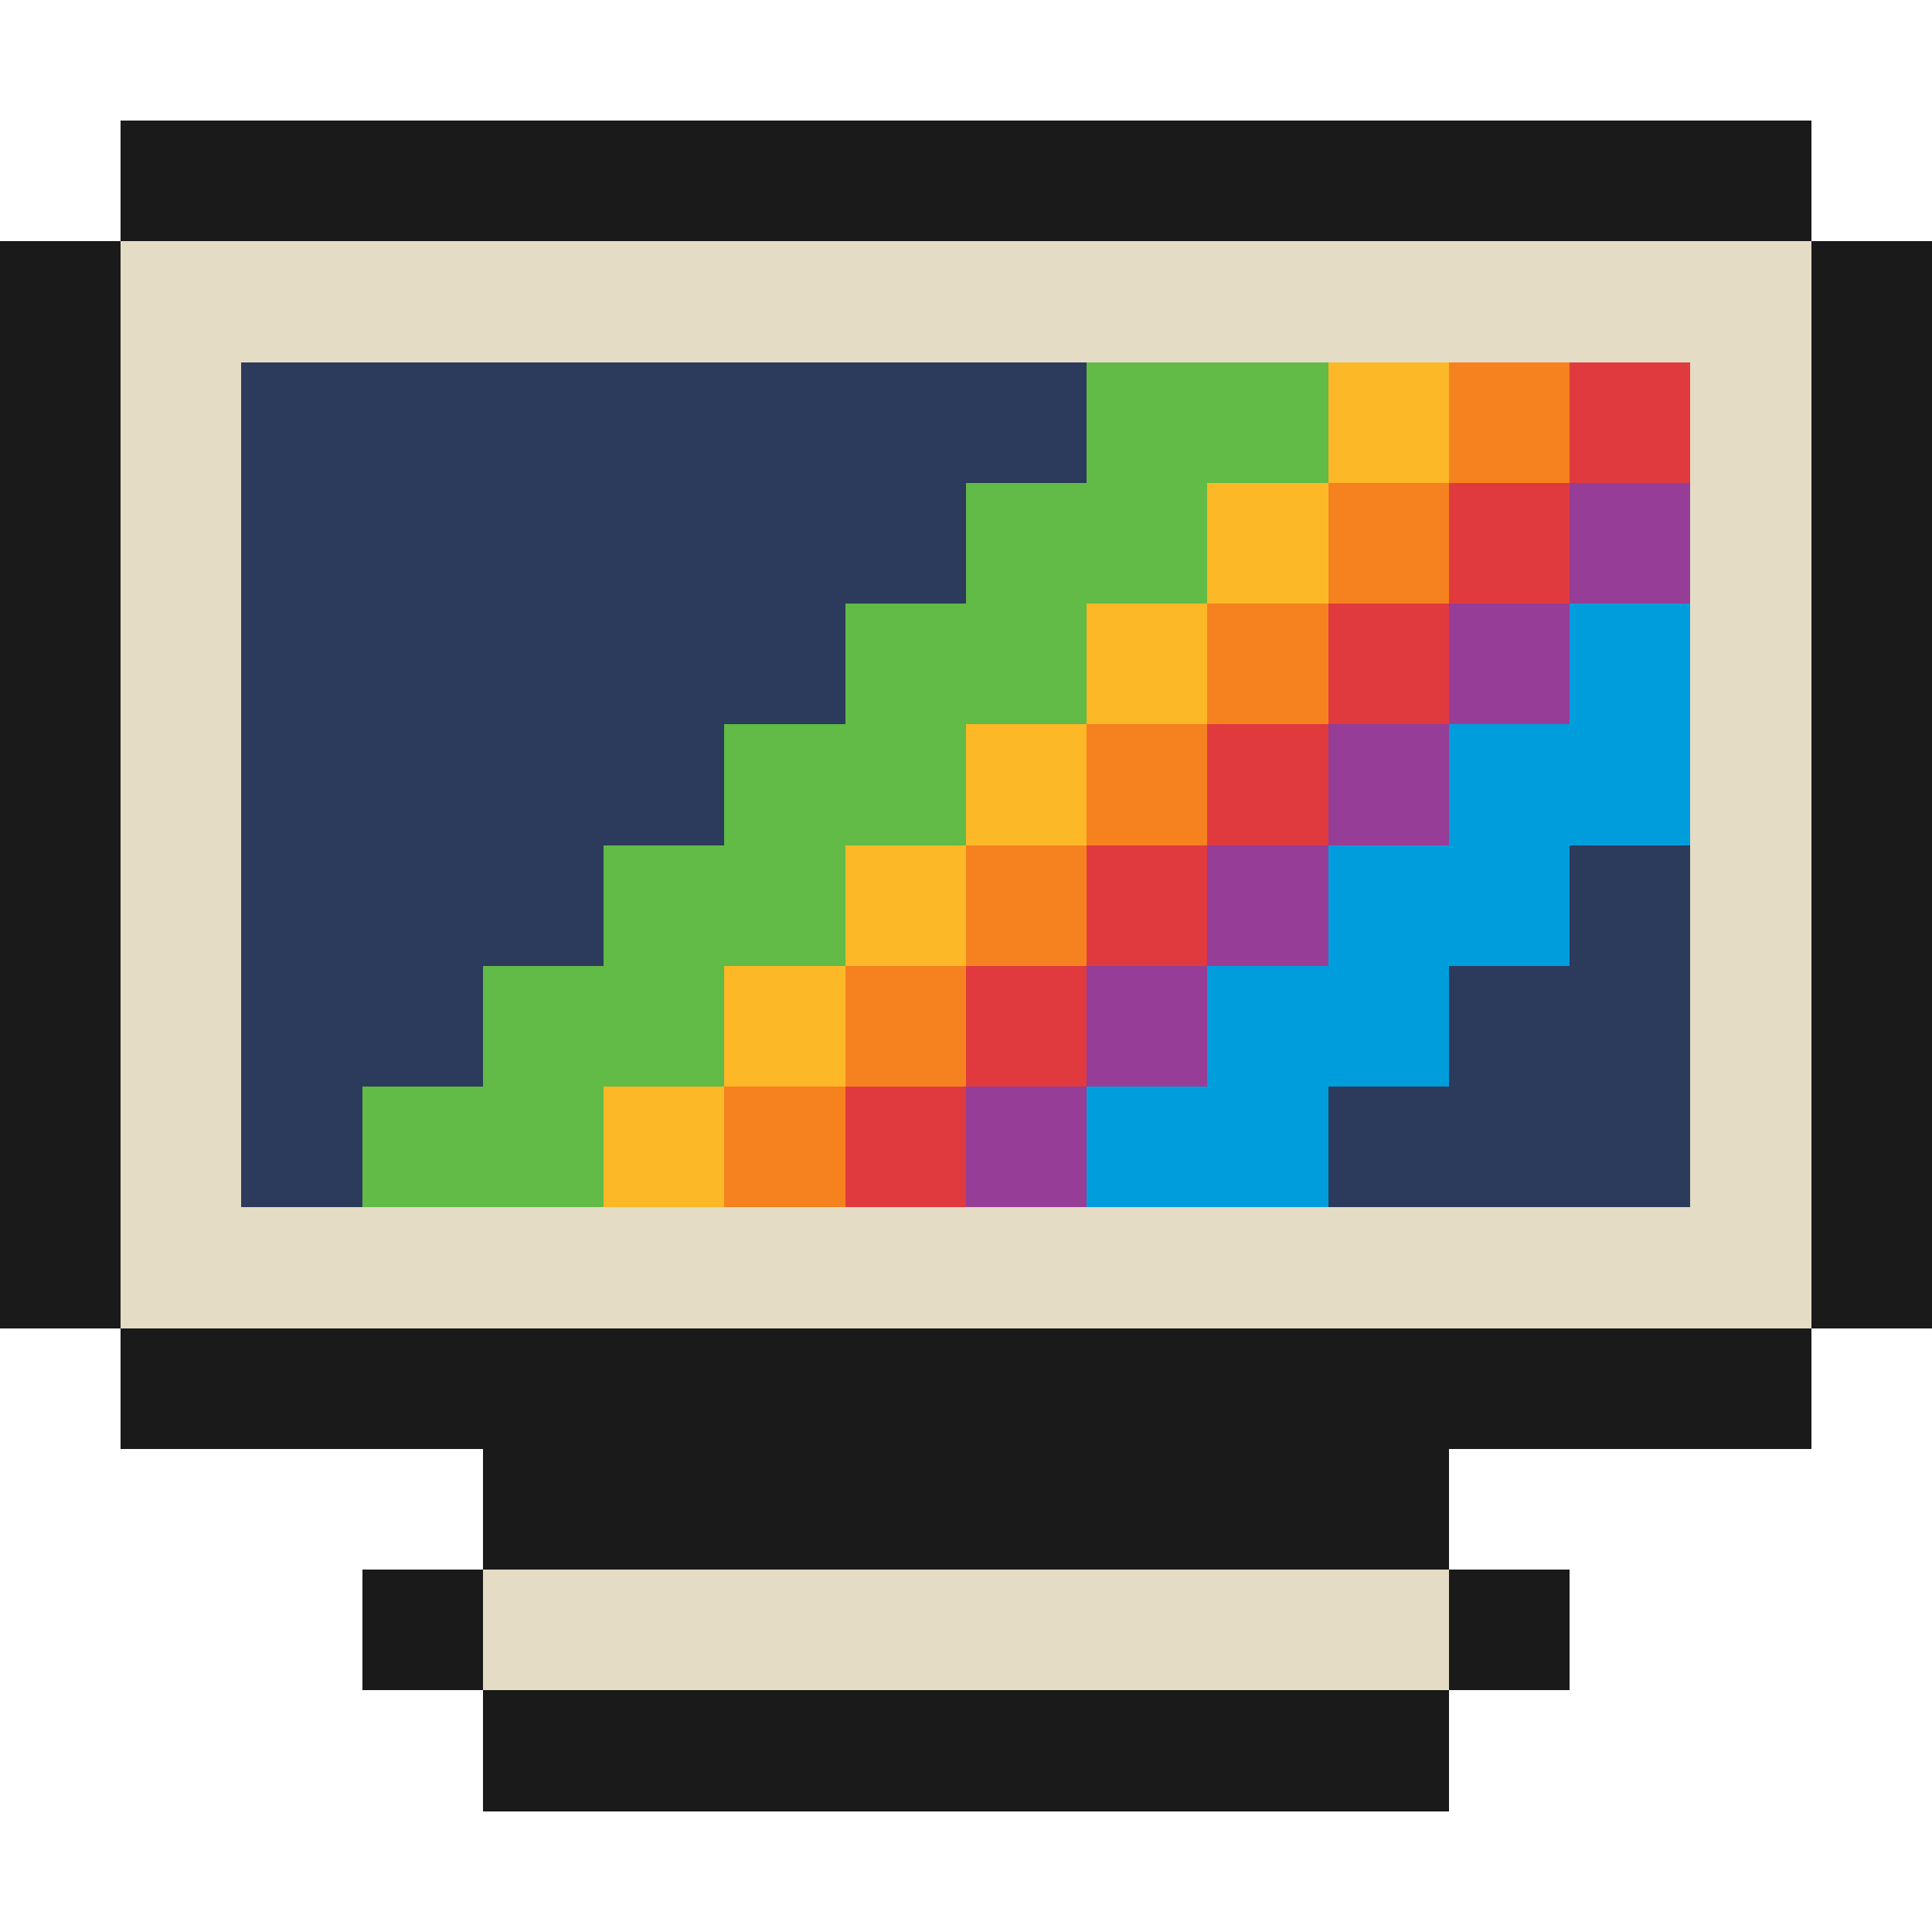
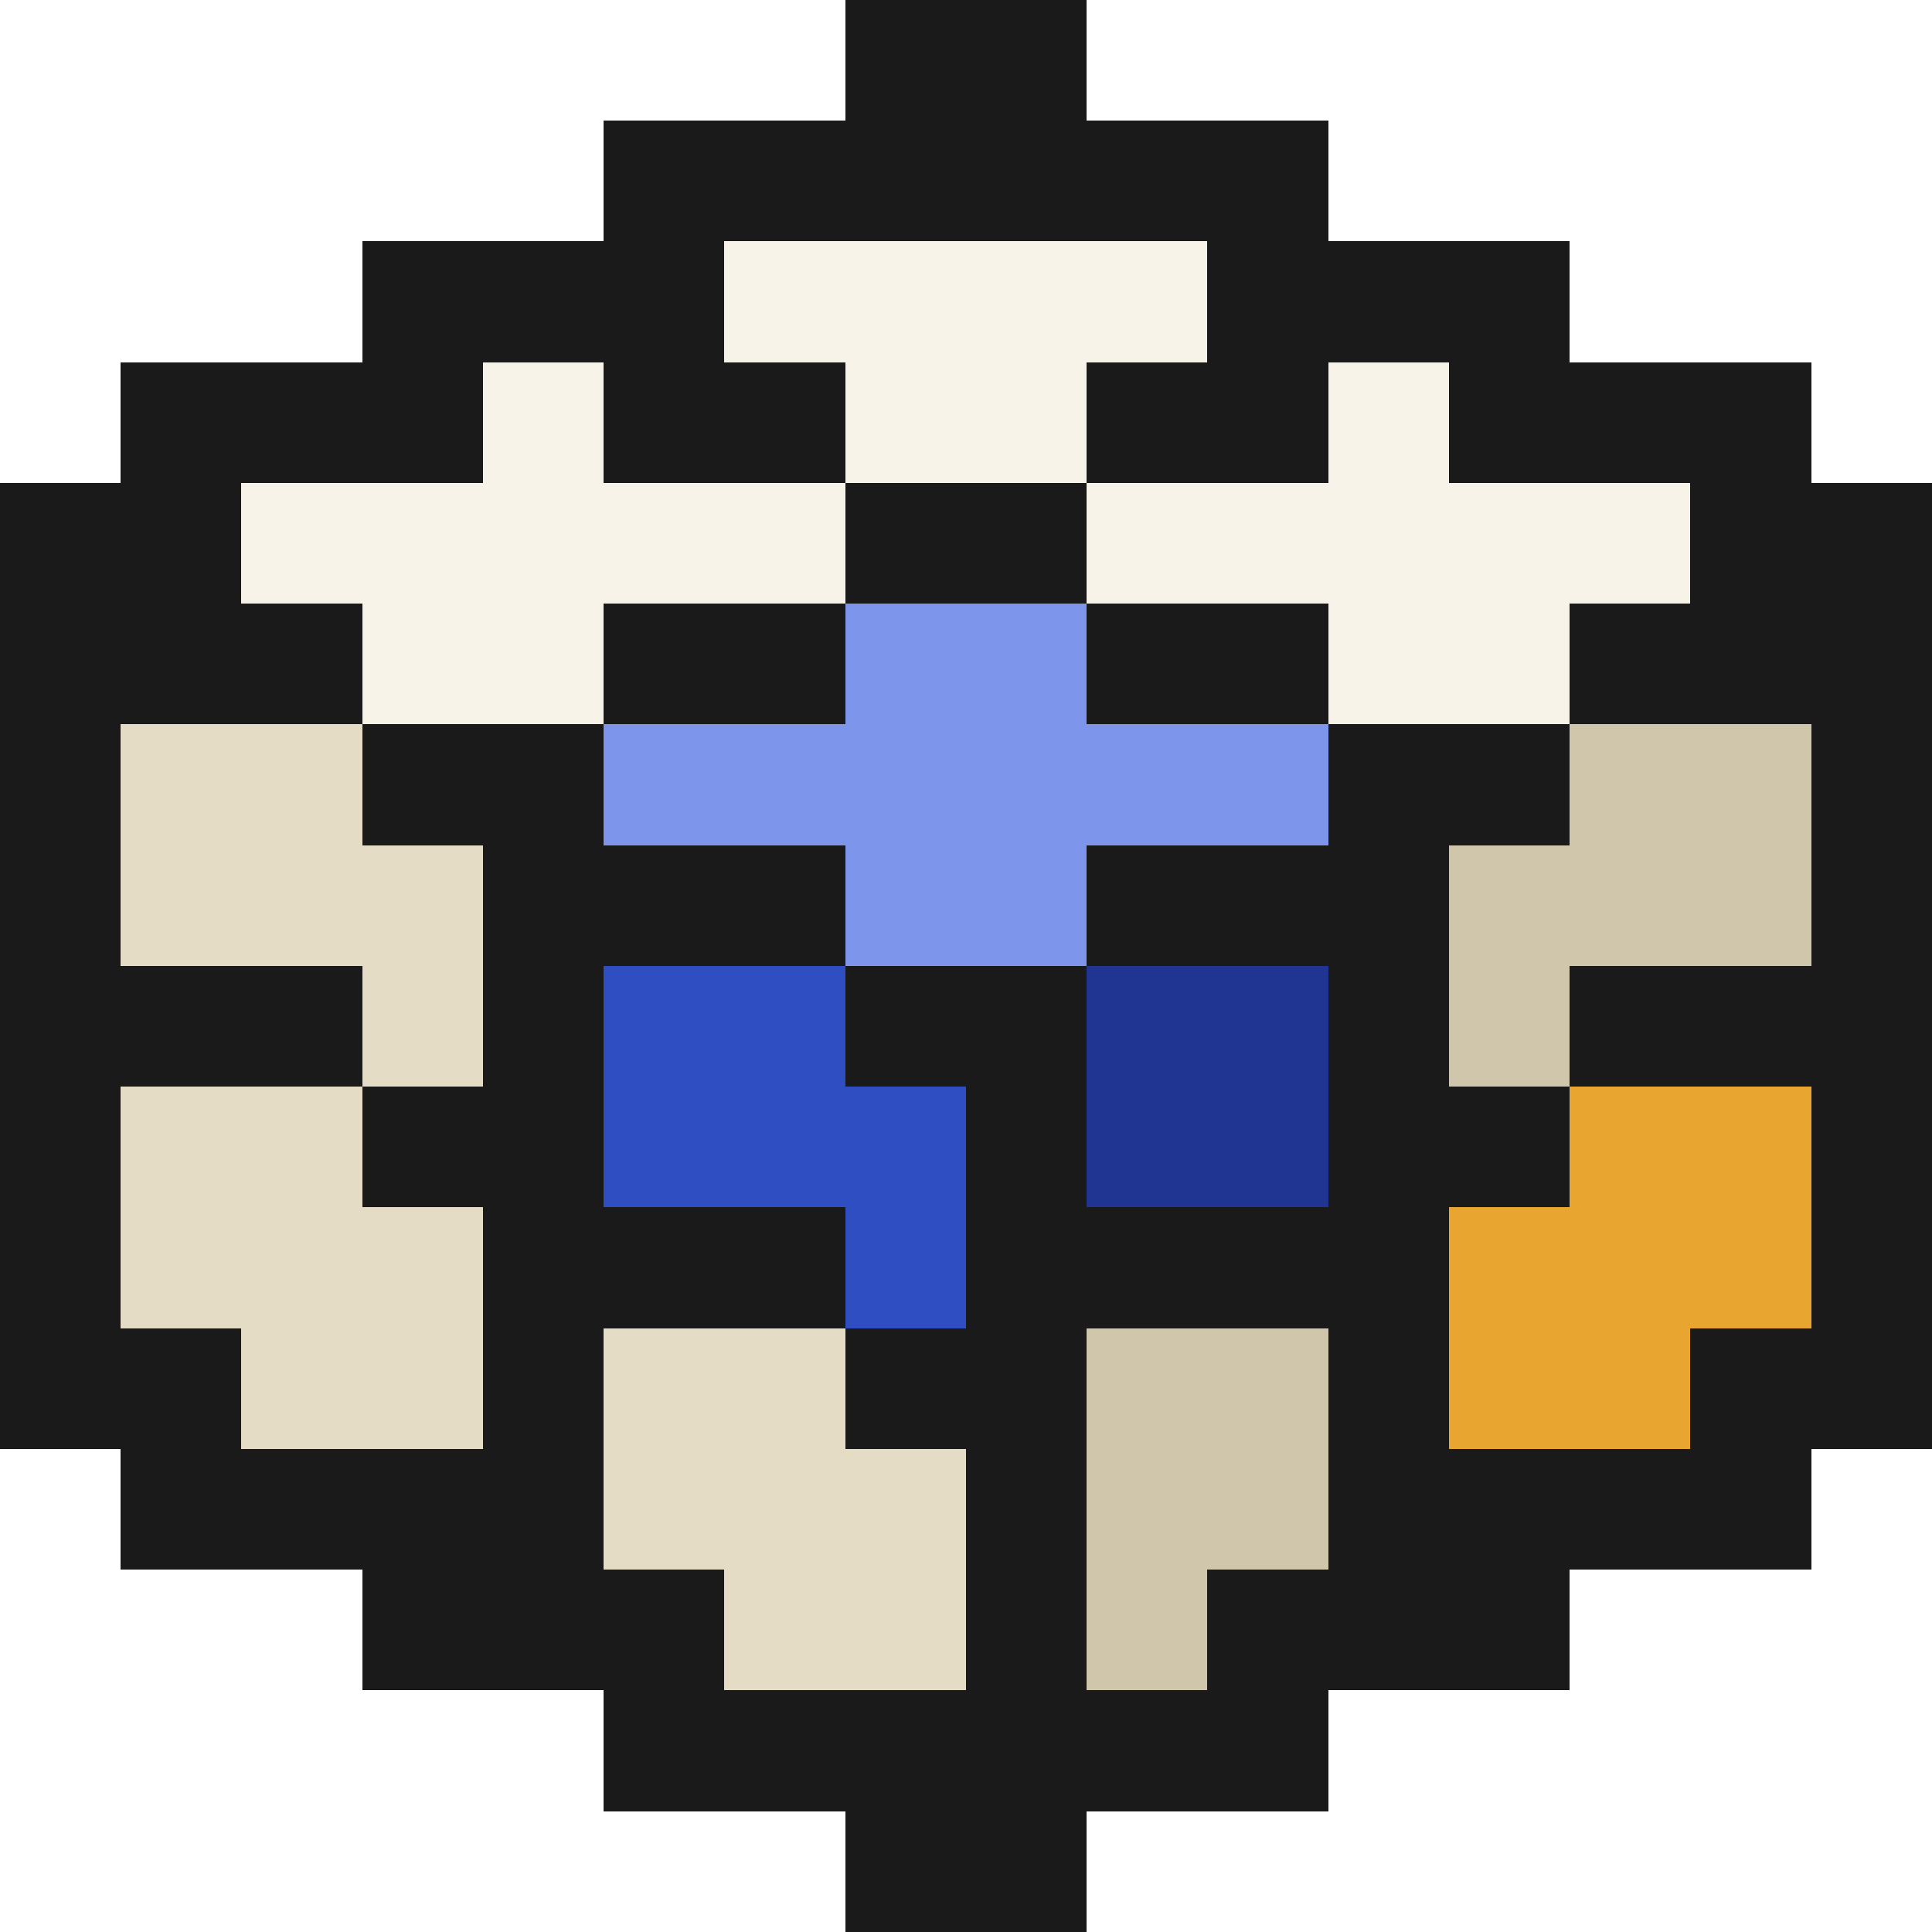
<svg xmlns="http://www.w3.org/2000/svg" width="16" height="16" viewBox="0 0 16 16" shape-rendering="crispEdges">
-   <rect x="1" y="1" width="1" height="1" fill="#1A1A1A" />
-   <rect x="2" y="1" width="1" height="1" fill="#1A1A1A" />
-   <rect x="3" y="1" width="1" height="1" fill="#1A1A1A" />
-   <rect x="4" y="1" width="1" height="1" fill="#1A1A1A" />
+   <rect x="7" y="0" width="1" height="1" fill="#1A1A1A" />
+   <rect x="8" y="0" width="1" height="1" fill="#1A1A1A" />
  <rect x="5" y="1" width="1" height="1" fill="#1A1A1A" />
  <rect x="6" y="1" width="1" height="1" fill="#1A1A1A" />
  <rect x="7" y="1" width="1" height="1" fill="#1A1A1A" />
  <rect x="8" y="1" width="1" height="1" fill="#1A1A1A" />
  <rect x="9" y="1" width="1" height="1" fill="#1A1A1A" />
  <rect x="10" y="1" width="1" height="1" fill="#1A1A1A" />
-   <rect x="11" y="1" width="1" height="1" fill="#1A1A1A" />
-   <rect x="12" y="1" width="1" height="1" fill="#1A1A1A" />
-   <rect x="13" y="1" width="1" height="1" fill="#1A1A1A" />
-   <rect x="14" y="1" width="1" height="1" fill="#1A1A1A" />
-   <rect x="0" y="2" width="1" height="1" fill="#1A1A1A" />
-   <rect x="1" y="2" width="1" height="1" fill="#E4DCC4" />
-   <rect x="2" y="2" width="1" height="1" fill="#E4DCC4" />
-   <rect x="3" y="2" width="1" height="1" fill="#E4DCC4" />
-   <rect x="4" y="2" width="1" height="1" fill="#E4DCC4" />
-   <rect x="5" y="2" width="1" height="1" fill="#E4DCC4" />
-   <rect x="6" y="2" width="1" height="1" fill="#E4DCC4" />
-   <rect x="7" y="2" width="1" height="1" fill="#E4DCC4" />
-   <rect x="8" y="2" width="1" height="1" fill="#E4DCC4" />
-   <rect x="9" y="2" width="1" height="1" fill="#E4DCC4" />
-   <rect x="10" y="2" width="1" height="1" fill="#E4DCC4" />
-   <rect x="11" y="2" width="1" height="1" fill="#E4DCC4" />
-   <rect x="12" y="2" width="1" height="1" fill="#E4DCC4" />
-   <rect x="13" y="2" width="1" height="1" fill="#E4DCC4" />
-   <rect x="14" y="2" width="1" height="1" fill="#E4DCC4" />
-   <rect x="15" y="2" width="1" height="1" fill="#1A1A1A" />
-   <rect x="0" y="3" width="1" height="1" fill="#1A1A1A" />
-   <rect x="1" y="3" width="1" height="1" fill="#E4DCC4" />
-   <rect x="2" y="3" width="1" height="1" fill="#2C3A5C" />
-   <rect x="3" y="3" width="1" height="1" fill="#2C3A5C" />
-   <rect x="4" y="3" width="1" height="1" fill="#2C3A5C" />
-   <rect x="5" y="3" width="1" height="1" fill="#2C3A5C" />
-   <rect x="6" y="3" width="1" height="1" fill="#2C3A5C" />
-   <rect x="7" y="3" width="1" height="1" fill="#2C3A5C" />
-   <rect x="8" y="3" width="1" height="1" fill="#2C3A5C" />
-   <rect x="9" y="3" width="1" height="1" fill="#61BB46" />
-   <rect x="10" y="3" width="1" height="1" fill="#61BB46" />
-   <rect x="11" y="3" width="1" height="1" fill="#FDB827" />
-   <rect x="12" y="3" width="1" height="1" fill="#F5821F" />
-   <rect x="13" y="3" width="1" height="1" fill="#E03A3E" />
-   <rect x="14" y="3" width="1" height="1" fill="#E4DCC4" />
-   <rect x="15" y="3" width="1" height="1" fill="#1A1A1A" />
+   <rect x="3" y="2" width="1" height="1" fill="#1A1A1A" />
+   <rect x="4" y="2" width="1" height="1" fill="#1A1A1A" />
+   <rect x="5" y="2" width="1" height="1" fill="#1A1A1A" />
+   <rect x="6" y="2" width="1" height="1" fill="#F7F3E8" />
+   <rect x="7" y="2" width="1" height="1" fill="#F7F3E8" />
+   <rect x="8" y="2" width="1" height="1" fill="#F7F3E8" />
+   <rect x="9" y="2" width="1" height="1" fill="#F7F3E8" />
+   <rect x="10" y="2" width="1" height="1" fill="#1A1A1A" />
+   <rect x="11" y="2" width="1" height="1" fill="#1A1A1A" />
+   <rect x="12" y="2" width="1" height="1" fill="#1A1A1A" />
+   <rect x="1" y="3" width="1" height="1" fill="#1A1A1A" />
+   <rect x="2" y="3" width="1" height="1" fill="#1A1A1A" />
+   <rect x="3" y="3" width="1" height="1" fill="#1A1A1A" />
+   <rect x="4" y="3" width="1" height="1" fill="#F7F3E8" />
+   <rect x="5" y="3" width="1" height="1" fill="#1A1A1A" />
+   <rect x="6" y="3" width="1" height="1" fill="#1A1A1A" />
+   <rect x="7" y="3" width="1" height="1" fill="#F7F3E8" />
+   <rect x="8" y="3" width="1" height="1" fill="#F7F3E8" />
+   <rect x="9" y="3" width="1" height="1" fill="#1A1A1A" />
+   <rect x="10" y="3" width="1" height="1" fill="#1A1A1A" />
+   <rect x="11" y="3" width="1" height="1" fill="#F7F3E8" />
+   <rect x="12" y="3" width="1" height="1" fill="#1A1A1A" />
+   <rect x="13" y="3" width="1" height="1" fill="#1A1A1A" />
+   <rect x="14" y="3" width="1" height="1" fill="#1A1A1A" />
  <rect x="0" y="4" width="1" height="1" fill="#1A1A1A" />
-   <rect x="1" y="4" width="1" height="1" fill="#E4DCC4" />
-   <rect x="2" y="4" width="1" height="1" fill="#2C3A5C" />
-   <rect x="3" y="4" width="1" height="1" fill="#2C3A5C" />
-   <rect x="4" y="4" width="1" height="1" fill="#2C3A5C" />
-   <rect x="5" y="4" width="1" height="1" fill="#2C3A5C" />
-   <rect x="6" y="4" width="1" height="1" fill="#2C3A5C" />
-   <rect x="7" y="4" width="1" height="1" fill="#2C3A5C" />
-   <rect x="8" y="4" width="1" height="1" fill="#61BB46" />
-   <rect x="9" y="4" width="1" height="1" fill="#61BB46" />
-   <rect x="10" y="4" width="1" height="1" fill="#FDB827" />
-   <rect x="11" y="4" width="1" height="1" fill="#F5821F" />
-   <rect x="12" y="4" width="1" height="1" fill="#E03A3E" />
-   <rect x="13" y="4" width="1" height="1" fill="#963D97" />
-   <rect x="14" y="4" width="1" height="1" fill="#E4DCC4" />
+   <rect x="1" y="4" width="1" height="1" fill="#1A1A1A" />
+   <rect x="2" y="4" width="1" height="1" fill="#F7F3E8" />
+   <rect x="3" y="4" width="1" height="1" fill="#F7F3E8" />
+   <rect x="4" y="4" width="1" height="1" fill="#F7F3E8" />
+   <rect x="5" y="4" width="1" height="1" fill="#F7F3E8" />
+   <rect x="6" y="4" width="1" height="1" fill="#F7F3E8" />
+   <rect x="7" y="4" width="1" height="1" fill="#1A1A1A" />
+   <rect x="8" y="4" width="1" height="1" fill="#1A1A1A" />
+   <rect x="9" y="4" width="1" height="1" fill="#F7F3E8" />
+   <rect x="10" y="4" width="1" height="1" fill="#F7F3E8" />
+   <rect x="11" y="4" width="1" height="1" fill="#F7F3E8" />
+   <rect x="12" y="4" width="1" height="1" fill="#F7F3E8" />
+   <rect x="13" y="4" width="1" height="1" fill="#F7F3E8" />
+   <rect x="14" y="4" width="1" height="1" fill="#1A1A1A" />
  <rect x="15" y="4" width="1" height="1" fill="#1A1A1A" />
  <rect x="0" y="5" width="1" height="1" fill="#1A1A1A" />
-   <rect x="1" y="5" width="1" height="1" fill="#E4DCC4" />
-   <rect x="2" y="5" width="1" height="1" fill="#2C3A5C" />
-   <rect x="3" y="5" width="1" height="1" fill="#2C3A5C" />
-   <rect x="4" y="5" width="1" height="1" fill="#2C3A5C" />
-   <rect x="5" y="5" width="1" height="1" fill="#2C3A5C" />
-   <rect x="6" y="5" width="1" height="1" fill="#2C3A5C" />
-   <rect x="7" y="5" width="1" height="1" fill="#61BB46" />
-   <rect x="8" y="5" width="1" height="1" fill="#61BB46" />
-   <rect x="9" y="5" width="1" height="1" fill="#FDB827" />
-   <rect x="10" y="5" width="1" height="1" fill="#F5821F" />
-   <rect x="11" y="5" width="1" height="1" fill="#E03A3E" />
-   <rect x="12" y="5" width="1" height="1" fill="#963D97" />
-   <rect x="13" y="5" width="1" height="1" fill="#009DDC" />
-   <rect x="14" y="5" width="1" height="1" fill="#E4DCC4" />
+   <rect x="1" y="5" width="1" height="1" fill="#1A1A1A" />
+   <rect x="2" y="5" width="1" height="1" fill="#1A1A1A" />
+   <rect x="3" y="5" width="1" height="1" fill="#F7F3E8" />
+   <rect x="4" y="5" width="1" height="1" fill="#F7F3E8" />
+   <rect x="5" y="5" width="1" height="1" fill="#1A1A1A" />
+   <rect x="6" y="5" width="1" height="1" fill="#1A1A1A" />
+   <rect x="7" y="5" width="1" height="1" fill="#7D96EC" />
+   <rect x="8" y="5" width="1" height="1" fill="#7D96EC" />
+   <rect x="9" y="5" width="1" height="1" fill="#1A1A1A" />
+   <rect x="10" y="5" width="1" height="1" fill="#1A1A1A" />
+   <rect x="11" y="5" width="1" height="1" fill="#F7F3E8" />
+   <rect x="12" y="5" width="1" height="1" fill="#F7F3E8" />
+   <rect x="13" y="5" width="1" height="1" fill="#1A1A1A" />
+   <rect x="14" y="5" width="1" height="1" fill="#1A1A1A" />
  <rect x="15" y="5" width="1" height="1" fill="#1A1A1A" />
  <rect x="0" y="6" width="1" height="1" fill="#1A1A1A" />
  <rect x="1" y="6" width="1" height="1" fill="#E4DCC4" />
-   <rect x="2" y="6" width="1" height="1" fill="#2C3A5C" />
-   <rect x="3" y="6" width="1" height="1" fill="#2C3A5C" />
-   <rect x="4" y="6" width="1" height="1" fill="#2C3A5C" />
-   <rect x="5" y="6" width="1" height="1" fill="#2C3A5C" />
-   <rect x="6" y="6" width="1" height="1" fill="#61BB46" />
-   <rect x="7" y="6" width="1" height="1" fill="#61BB46" />
-   <rect x="8" y="6" width="1" height="1" fill="#FDB827" />
-   <rect x="9" y="6" width="1" height="1" fill="#F5821F" />
-   <rect x="10" y="6" width="1" height="1" fill="#E03A3E" />
-   <rect x="11" y="6" width="1" height="1" fill="#963D97" />
-   <rect x="12" y="6" width="1" height="1" fill="#009DDC" />
-   <rect x="13" y="6" width="1" height="1" fill="#009DDC" />
-   <rect x="14" y="6" width="1" height="1" fill="#E4DCC4" />
+   <rect x="2" y="6" width="1" height="1" fill="#E4DCC4" />
+   <rect x="3" y="6" width="1" height="1" fill="#1A1A1A" />
+   <rect x="4" y="6" width="1" height="1" fill="#1A1A1A" />
+   <rect x="5" y="6" width="1" height="1" fill="#7D96EC" />
+   <rect x="6" y="6" width="1" height="1" fill="#7D96EC" />
+   <rect x="7" y="6" width="1" height="1" fill="#7D96EC" />
+   <rect x="8" y="6" width="1" height="1" fill="#7D96EC" />
+   <rect x="9" y="6" width="1" height="1" fill="#7D96EC" />
+   <rect x="10" y="6" width="1" height="1" fill="#7D96EC" />
+   <rect x="11" y="6" width="1" height="1" fill="#1A1A1A" />
+   <rect x="12" y="6" width="1" height="1" fill="#1A1A1A" />
+   <rect x="13" y="6" width="1" height="1" fill="#CFC6AC" />
+   <rect x="14" y="6" width="1" height="1" fill="#CFC6AC" />
  <rect x="15" y="6" width="1" height="1" fill="#1A1A1A" />
  <rect x="0" y="7" width="1" height="1" fill="#1A1A1A" />
  <rect x="1" y="7" width="1" height="1" fill="#E4DCC4" />
-   <rect x="2" y="7" width="1" height="1" fill="#2C3A5C" />
-   <rect x="3" y="7" width="1" height="1" fill="#2C3A5C" />
-   <rect x="4" y="7" width="1" height="1" fill="#2C3A5C" />
-   <rect x="5" y="7" width="1" height="1" fill="#61BB46" />
-   <rect x="6" y="7" width="1" height="1" fill="#61BB46" />
-   <rect x="7" y="7" width="1" height="1" fill="#FDB827" />
-   <rect x="8" y="7" width="1" height="1" fill="#F5821F" />
-   <rect x="9" y="7" width="1" height="1" fill="#E03A3E" />
-   <rect x="10" y="7" width="1" height="1" fill="#963D97" />
-   <rect x="11" y="7" width="1" height="1" fill="#009DDC" />
-   <rect x="12" y="7" width="1" height="1" fill="#009DDC" />
-   <rect x="13" y="7" width="1" height="1" fill="#2C3A5C" />
-   <rect x="14" y="7" width="1" height="1" fill="#E4DCC4" />
+   <rect x="2" y="7" width="1" height="1" fill="#E4DCC4" />
+   <rect x="3" y="7" width="1" height="1" fill="#E4DCC4" />
+   <rect x="4" y="7" width="1" height="1" fill="#1A1A1A" />
+   <rect x="5" y="7" width="1" height="1" fill="#1A1A1A" />
+   <rect x="6" y="7" width="1" height="1" fill="#1A1A1A" />
+   <rect x="7" y="7" width="1" height="1" fill="#7D96EC" />
+   <rect x="8" y="7" width="1" height="1" fill="#7D96EC" />
+   <rect x="9" y="7" width="1" height="1" fill="#1A1A1A" />
+   <rect x="10" y="7" width="1" height="1" fill="#1A1A1A" />
+   <rect x="11" y="7" width="1" height="1" fill="#1A1A1A" />
+   <rect x="12" y="7" width="1" height="1" fill="#CFC6AC" />
+   <rect x="13" y="7" width="1" height="1" fill="#CFC6AC" />
+   <rect x="14" y="7" width="1" height="1" fill="#CFC6AC" />
  <rect x="15" y="7" width="1" height="1" fill="#1A1A1A" />
  <rect x="0" y="8" width="1" height="1" fill="#1A1A1A" />
-   <rect x="1" y="8" width="1" height="1" fill="#E4DCC4" />
-   <rect x="2" y="8" width="1" height="1" fill="#2C3A5C" />
-   <rect x="3" y="8" width="1" height="1" fill="#2C3A5C" />
-   <rect x="4" y="8" width="1" height="1" fill="#61BB46" />
-   <rect x="5" y="8" width="1" height="1" fill="#61BB46" />
-   <rect x="6" y="8" width="1" height="1" fill="#FDB827" />
-   <rect x="7" y="8" width="1" height="1" fill="#F5821F" />
-   <rect x="8" y="8" width="1" height="1" fill="#E03A3E" />
-   <rect x="9" y="8" width="1" height="1" fill="#963D97" />
-   <rect x="10" y="8" width="1" height="1" fill="#009DDC" />
-   <rect x="11" y="8" width="1" height="1" fill="#009DDC" />
-   <rect x="12" y="8" width="1" height="1" fill="#2C3A5C" />
-   <rect x="13" y="8" width="1" height="1" fill="#2C3A5C" />
-   <rect x="14" y="8" width="1" height="1" fill="#E4DCC4" />
+   <rect x="1" y="8" width="1" height="1" fill="#1A1A1A" />
+   <rect x="2" y="8" width="1" height="1" fill="#1A1A1A" />
+   <rect x="3" y="8" width="1" height="1" fill="#E4DCC4" />
+   <rect x="4" y="8" width="1" height="1" fill="#1A1A1A" />
+   <rect x="5" y="8" width="1" height="1" fill="#2E4EC2" />
+   <rect x="6" y="8" width="1" height="1" fill="#2E4EC2" />
+   <rect x="7" y="8" width="1" height="1" fill="#1A1A1A" />
+   <rect x="8" y="8" width="1" height="1" fill="#1A1A1A" />
+   <rect x="9" y="8" width="1" height="1" fill="#1F3591" />
+   <rect x="10" y="8" width="1" height="1" fill="#1F3591" />
+   <rect x="11" y="8" width="1" height="1" fill="#1A1A1A" />
+   <rect x="12" y="8" width="1" height="1" fill="#CFC6AC" />
+   <rect x="13" y="8" width="1" height="1" fill="#1A1A1A" />
+   <rect x="14" y="8" width="1" height="1" fill="#1A1A1A" />
  <rect x="15" y="8" width="1" height="1" fill="#1A1A1A" />
  <rect x="0" y="9" width="1" height="1" fill="#1A1A1A" />
  <rect x="1" y="9" width="1" height="1" fill="#E4DCC4" />
-   <rect x="2" y="9" width="1" height="1" fill="#2C3A5C" />
-   <rect x="3" y="9" width="1" height="1" fill="#61BB46" />
-   <rect x="4" y="9" width="1" height="1" fill="#61BB46" />
-   <rect x="5" y="9" width="1" height="1" fill="#FDB827" />
-   <rect x="6" y="9" width="1" height="1" fill="#F5821F" />
-   <rect x="7" y="9" width="1" height="1" fill="#E03A3E" />
-   <rect x="8" y="9" width="1" height="1" fill="#963D97" />
-   <rect x="9" y="9" width="1" height="1" fill="#009DDC" />
-   <rect x="10" y="9" width="1" height="1" fill="#009DDC" />
-   <rect x="11" y="9" width="1" height="1" fill="#2C3A5C" />
-   <rect x="12" y="9" width="1" height="1" fill="#2C3A5C" />
-   <rect x="13" y="9" width="1" height="1" fill="#2C3A5C" />
-   <rect x="14" y="9" width="1" height="1" fill="#E4DCC4" />
+   <rect x="2" y="9" width="1" height="1" fill="#E4DCC4" />
+   <rect x="3" y="9" width="1" height="1" fill="#1A1A1A" />
+   <rect x="4" y="9" width="1" height="1" fill="#1A1A1A" />
+   <rect x="5" y="9" width="1" height="1" fill="#2E4EC2" />
+   <rect x="6" y="9" width="1" height="1" fill="#2E4EC2" />
+   <rect x="7" y="9" width="1" height="1" fill="#2E4EC2" />
+   <rect x="8" y="9" width="1" height="1" fill="#1A1A1A" />
+   <rect x="9" y="9" width="1" height="1" fill="#1F3591" />
+   <rect x="10" y="9" width="1" height="1" fill="#1F3591" />
+   <rect x="11" y="9" width="1" height="1" fill="#1A1A1A" />
+   <rect x="12" y="9" width="1" height="1" fill="#1A1A1A" />
+   <rect x="13" y="9" width="1" height="1" fill="#E8A530" />
+   <rect x="14" y="9" width="1" height="1" fill="#E8A530" />
  <rect x="15" y="9" width="1" height="1" fill="#1A1A1A" />
  <rect x="0" y="10" width="1" height="1" fill="#1A1A1A" />
  <rect x="1" y="10" width="1" height="1" fill="#E4DCC4" />
  <rect x="2" y="10" width="1" height="1" fill="#E4DCC4" />
  <rect x="3" y="10" width="1" height="1" fill="#E4DCC4" />
-   <rect x="4" y="10" width="1" height="1" fill="#E4DCC4" />
-   <rect x="5" y="10" width="1" height="1" fill="#E4DCC4" />
-   <rect x="6" y="10" width="1" height="1" fill="#E4DCC4" />
-   <rect x="7" y="10" width="1" height="1" fill="#E4DCC4" />
-   <rect x="8" y="10" width="1" height="1" fill="#E4DCC4" />
-   <rect x="9" y="10" width="1" height="1" fill="#E4DCC4" />
-   <rect x="10" y="10" width="1" height="1" fill="#E4DCC4" />
-   <rect x="11" y="10" width="1" height="1" fill="#E4DCC4" />
-   <rect x="12" y="10" width="1" height="1" fill="#E4DCC4" />
-   <rect x="13" y="10" width="1" height="1" fill="#E4DCC4" />
-   <rect x="14" y="10" width="1" height="1" fill="#E4DCC4" />
+   <rect x="4" y="10" width="1" height="1" fill="#1A1A1A" />
+   <rect x="5" y="10" width="1" height="1" fill="#1A1A1A" />
+   <rect x="6" y="10" width="1" height="1" fill="#1A1A1A" />
+   <rect x="7" y="10" width="1" height="1" fill="#2E4EC2" />
+   <rect x="8" y="10" width="1" height="1" fill="#1A1A1A" />
+   <rect x="9" y="10" width="1" height="1" fill="#1A1A1A" />
+   <rect x="10" y="10" width="1" height="1" fill="#1A1A1A" />
+   <rect x="11" y="10" width="1" height="1" fill="#1A1A1A" />
+   <rect x="12" y="10" width="1" height="1" fill="#E8A530" />
+   <rect x="13" y="10" width="1" height="1" fill="#E8A530" />
+   <rect x="14" y="10" width="1" height="1" fill="#E8A530" />
  <rect x="15" y="10" width="1" height="1" fill="#1A1A1A" />
+   <rect x="0" y="11" width="1" height="1" fill="#1A1A1A" />
  <rect x="1" y="11" width="1" height="1" fill="#1A1A1A" />
-   <rect x="2" y="11" width="1" height="1" fill="#1A1A1A" />
-   <rect x="3" y="11" width="1" height="1" fill="#1A1A1A" />
+   <rect x="2" y="11" width="1" height="1" fill="#E4DCC4" />
+   <rect x="3" y="11" width="1" height="1" fill="#E4DCC4" />
  <rect x="4" y="11" width="1" height="1" fill="#1A1A1A" />
-   <rect x="5" y="11" width="1" height="1" fill="#1A1A1A" />
-   <rect x="6" y="11" width="1" height="1" fill="#1A1A1A" />
+   <rect x="5" y="11" width="1" height="1" fill="#E4DCC4" />
+   <rect x="6" y="11" width="1" height="1" fill="#E4DCC4" />
  <rect x="7" y="11" width="1" height="1" fill="#1A1A1A" />
  <rect x="8" y="11" width="1" height="1" fill="#1A1A1A" />
-   <rect x="9" y="11" width="1" height="1" fill="#1A1A1A" />
-   <rect x="10" y="11" width="1" height="1" fill="#1A1A1A" />
+   <rect x="9" y="11" width="1" height="1" fill="#CFC6AC" />
+   <rect x="10" y="11" width="1" height="1" fill="#CFC6AC" />
  <rect x="11" y="11" width="1" height="1" fill="#1A1A1A" />
-   <rect x="12" y="11" width="1" height="1" fill="#1A1A1A" />
-   <rect x="13" y="11" width="1" height="1" fill="#1A1A1A" />
+   <rect x="12" y="11" width="1" height="1" fill="#E8A530" />
+   <rect x="13" y="11" width="1" height="1" fill="#E8A530" />
  <rect x="14" y="11" width="1" height="1" fill="#1A1A1A" />
-   <rect x="6" y="12" width="1" height="1" fill="#1A1A1A" />
-   <rect x="7" y="12" width="1" height="1" fill="#1A1A1A" />
+   <rect x="15" y="11" width="1" height="1" fill="#1A1A1A" />
+   <rect x="1" y="12" width="1" height="1" fill="#1A1A1A" />
+   <rect x="2" y="12" width="1" height="1" fill="#1A1A1A" />
+   <rect x="3" y="12" width="1" height="1" fill="#1A1A1A" />
+   <rect x="4" y="12" width="1" height="1" fill="#1A1A1A" />
+   <rect x="5" y="12" width="1" height="1" fill="#E4DCC4" />
+   <rect x="6" y="12" width="1" height="1" fill="#E4DCC4" />
+   <rect x="7" y="12" width="1" height="1" fill="#E4DCC4" />
  <rect x="8" y="12" width="1" height="1" fill="#1A1A1A" />
-   <rect x="9" y="12" width="1" height="1" fill="#1A1A1A" />
-   <rect x="4" y="12" width="1" height="1" fill="#1A1A1A" />
-   <rect x="5" y="12" width="1" height="1" fill="#1A1A1A" />
-   <rect x="10" y="12" width="1" height="1" fill="#1A1A1A" />
+   <rect x="9" y="12" width="1" height="1" fill="#CFC6AC" />
+   <rect x="10" y="12" width="1" height="1" fill="#CFC6AC" />
  <rect x="11" y="12" width="1" height="1" fill="#1A1A1A" />
+   <rect x="12" y="12" width="1" height="1" fill="#1A1A1A" />
+   <rect x="13" y="12" width="1" height="1" fill="#1A1A1A" />
+   <rect x="14" y="12" width="1" height="1" fill="#1A1A1A" />
  <rect x="3" y="13" width="1" height="1" fill="#1A1A1A" />
-   <rect x="4" y="13" width="1" height="1" fill="#E4DCC4" />
-   <rect x="5" y="13" width="1" height="1" fill="#E4DCC4" />
+   <rect x="4" y="13" width="1" height="1" fill="#1A1A1A" />
+   <rect x="5" y="13" width="1" height="1" fill="#1A1A1A" />
  <rect x="6" y="13" width="1" height="1" fill="#E4DCC4" />
  <rect x="7" y="13" width="1" height="1" fill="#E4DCC4" />
-   <rect x="8" y="13" width="1" height="1" fill="#E4DCC4" />
-   <rect x="9" y="13" width="1" height="1" fill="#E4DCC4" />
-   <rect x="10" y="13" width="1" height="1" fill="#E4DCC4" />
-   <rect x="11" y="13" width="1" height="1" fill="#E4DCC4" />
+   <rect x="8" y="13" width="1" height="1" fill="#1A1A1A" />
+   <rect x="9" y="13" width="1" height="1" fill="#CFC6AC" />
+   <rect x="10" y="13" width="1" height="1" fill="#1A1A1A" />
+   <rect x="11" y="13" width="1" height="1" fill="#1A1A1A" />
  <rect x="12" y="13" width="1" height="1" fill="#1A1A1A" />
-   <rect x="4" y="14" width="1" height="1" fill="#1A1A1A" />
  <rect x="5" y="14" width="1" height="1" fill="#1A1A1A" />
  <rect x="6" y="14" width="1" height="1" fill="#1A1A1A" />
  <rect x="7" y="14" width="1" height="1" fill="#1A1A1A" />
  <rect x="8" y="14" width="1" height="1" fill="#1A1A1A" />
  <rect x="9" y="14" width="1" height="1" fill="#1A1A1A" />
  <rect x="10" y="14" width="1" height="1" fill="#1A1A1A" />
-   <rect x="11" y="14" width="1" height="1" fill="#1A1A1A" />
+   <rect x="7" y="15" width="1" height="1" fill="#1A1A1A" />
+   <rect x="8" y="15" width="1" height="1" fill="#1A1A1A" />
</svg>
